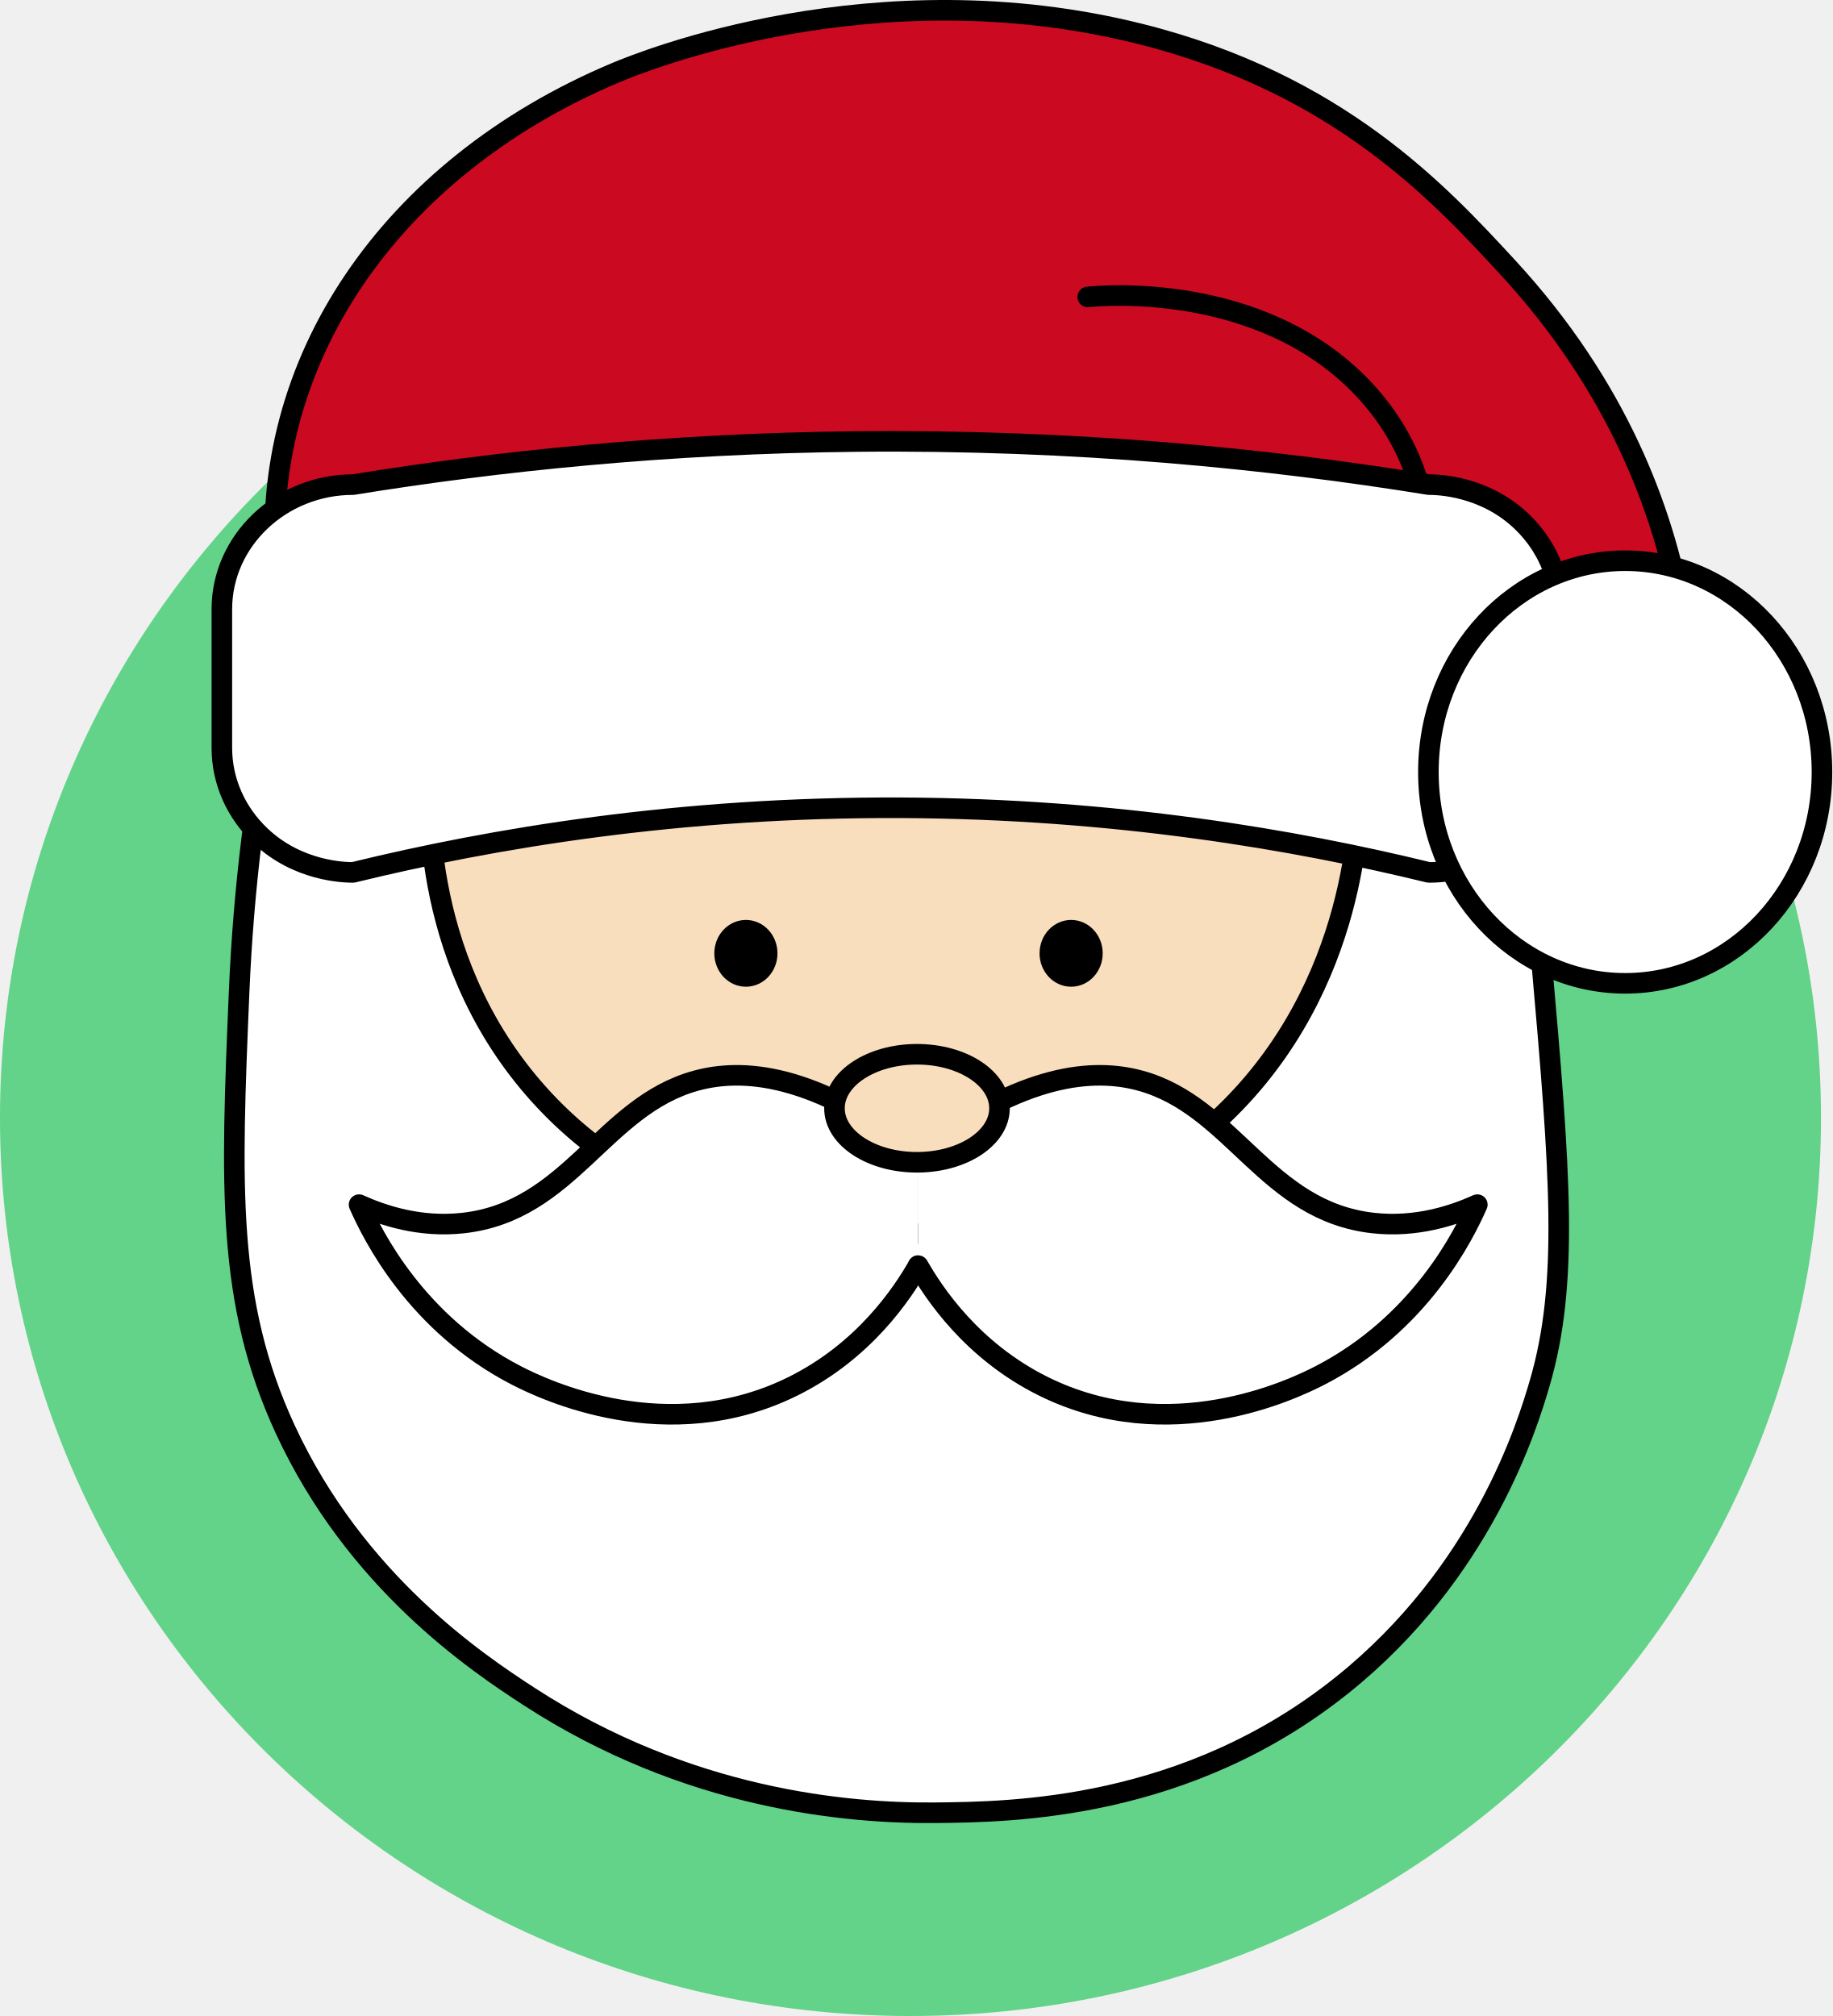
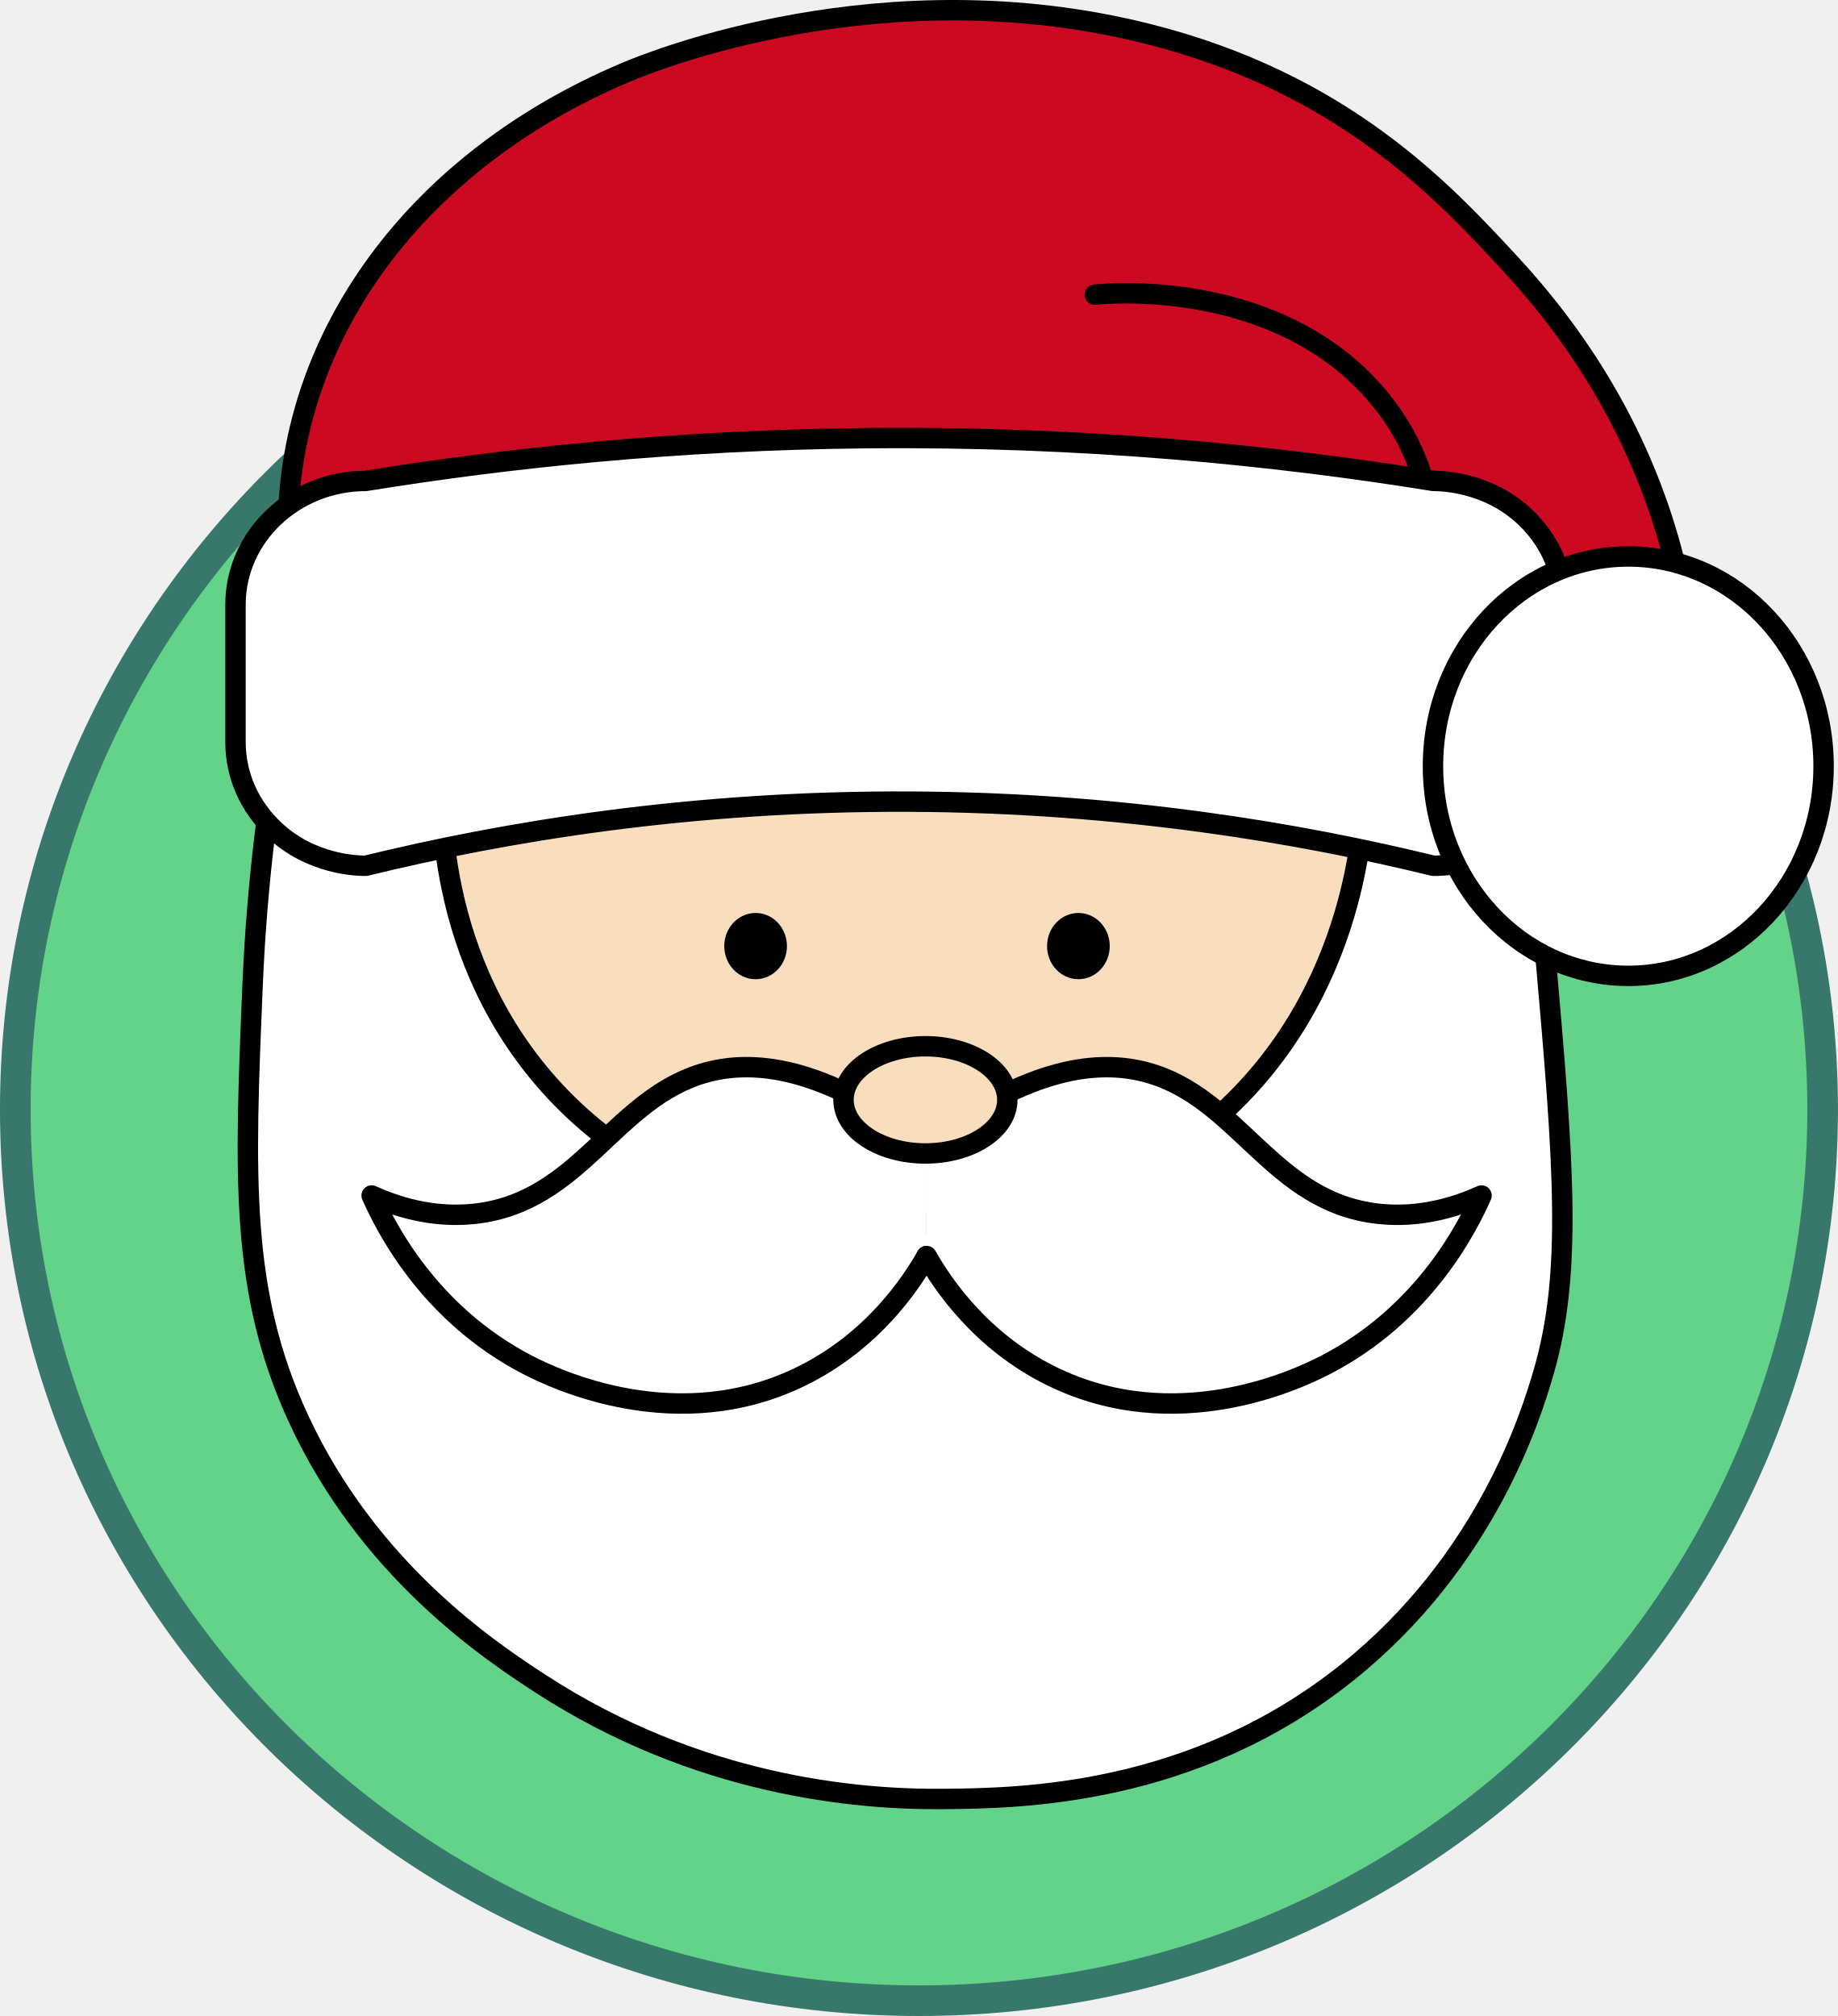
- <svg xmlns="http://www.w3.org/2000/svg" id="Layer_1" data-name="Layer 1" viewBox="0 0 3562.91 3920.35">
+ <svg xmlns="http://www.w3.org/2000/svg" id="Layer_1" data-name="Layer 1" viewBox="0 0 3601.04 3950.35">
  <defs>
    <style>
      .cls-1 {
        fill: #fff;
      }

      .cls-1, .cls-2, .cls-3, .cls-4 {
        stroke: #000;
        stroke-linecap: round;
        stroke-linejoin: round;
        stroke-width: 40px;
      }

      .cls-2 {
        fill: #f9debd;
      }

      .cls-4 {
        fill: #cb0920;
      }

      .cls-5 {
        fill: #62d388;
+         stroke: #37776c;
+         stroke-miterlimit: 10;
+         stroke-width: 60px;
      }
    </style>
  </defs>
-   <ellipse class="cls-5" cx="1770.52" cy="2173.97" rx="1770.52" ry="1746.38" />
+   <ellipse class="cls-5" cx="1800.52" cy="2173.97" rx="1770.52" ry="1746.38" />
  <g>
-     <ellipse class="cls-2" cx="1757.51" cy="1790.51" rx="943.9" ry="809.06" />
-     <path class="cls-4" d="M2775.31,1129.29l494.11,58.03c-34.46-193.5-123.19-435.08-337.94-667.89-132.52-143.66-329.38-357.08-714.3-453.49-516.74-129.42-967.72,53.39-1020.43,75.58-441.18,185.76-696.12,566.54-658.97,974.73l2237.54,13.04c6.93-57.21,14.65-227.38-125.51-374.69-199.52-209.7-514.42-179.4-534.66-177.15" />
-     <path class="cls-1" d="M836.81,1492.24c-4.2,63.3-19.41,389.44,221.38,647.07,252.07,269.7,596.07,262.51,701.18,260.31,99.1-2.07,364.14-7.61,593.31-208.25,280.8-245.85,290.42-594.34,291.1-653.96,97.88-60.23,195.76-120.46,293.63-180.7,18.24,123.55,41.47,299.22,60.17,511.11,36.65,415.38,53.23,627.1-3.42,821.53-24.44,83.89-111.81,369.18-383.98,587.27-303.86,243.47-643.08,246.95-790.55,248.46-172.04,1.76-482.54-25.75-790.55-225.87-102.25-66.43-337.27-223.36-474.33-519.5-115-248.49-105.51-475.04-89.87-848.65,8.9-212.49,34.28-387.2,55.7-506.58,105.41,22.59,210.81,45.17,316.22,67.76Z" />
-     <path class="cls-1" d="M2935.09,1645.12c-43.3,32.17-97.7,51.39-156.6,51.39-260.76-63.69-609.95-123.62-1023.97-125.69-434.53-2.17-799.58,60.11-1068.07,125.69-17.16-.05-107.24-1.94-180.12-71.17-46.22-43.91-74.92-104.48-74.92-171.1v-269.59c0-133.25,114.76-242.27,255.03-242.27,279.72-45.3,609.57-80.05,979.86-83.79,426.17-4.3,801.74,33.53,1112.17,83.79,17.16.05,107.24,1.94,180.12,71.17,29.23,27.77,51.45,62.2,63.84,100.61" />
-     <ellipse class="cls-3" cx="2082.88" cy="1853.87" rx="41.4" ry="44.93" />
-     <ellipse class="cls-3" cx="1450.44" cy="1853.87" rx="41.4" ry="44.93" />
+     <ellipse class="cls-2" cx="1787.51" cy="1790.51" rx="943.9" ry="809.06" />
+     <path class="cls-4" d="M2805.31,1129.29l494.11,58.03c-34.46-193.5-123.19-435.08-337.94-667.89-132.52-143.66-329.38-357.08-714.3-453.49-516.74-129.42-967.72,53.39-1020.43,75.58-441.18,185.76-696.12,566.54-658.97,974.73l2237.54,13.04c6.93-57.21,14.65-227.38-125.51-374.69-199.52-209.7-514.42-179.4-534.66-177.15" />
+     <path class="cls-1" d="M866.81,1492.24c-4.2,63.3-19.41,389.44,221.38,647.07,252.07,269.7,596.07,262.51,701.18,260.31,99.1-2.07,364.14-7.61,593.31-208.25,280.8-245.85,290.42-594.34,291.1-653.96,97.88-60.23,195.76-120.46,293.63-180.7,18.24,123.55,41.47,299.22,60.17,511.11,36.65,415.38,53.23,627.1-3.42,821.53-24.44,83.89-111.81,369.18-383.98,587.27-303.86,243.47-643.08,246.95-790.55,248.46-172.04,1.76-482.54-25.75-790.55-225.87-102.25-66.43-337.27-223.36-474.33-519.5-115-248.49-105.51-475.04-89.87-848.65,8.9-212.49,34.28-387.2,55.7-506.58,105.41,22.59,210.81,45.17,316.22,67.76Z" />
+     <path class="cls-1" d="M2965.09,1645.12c-43.3,32.17-97.7,51.39-156.6,51.39-260.76-63.69-609.95-123.62-1023.97-125.69-434.53-2.17-799.58,60.11-1068.07,125.69-17.16-.05-107.24-1.94-180.12-71.17-46.22-43.91-74.92-104.48-74.92-171.1v-269.59c0-133.25,114.76-242.27,255.03-242.27,279.72-45.3,609.57-80.05,979.86-83.79,426.17-4.3,801.74,33.53,1112.17,83.79,17.16.05,107.24,1.94,180.12,71.17,29.23,27.77,51.45,62.2,63.84,100.61" />
+     <ellipse class="cls-3" cx="2112.88" cy="1853.87" rx="41.4" ry="44.93" />
+     <ellipse class="cls-3" cx="1480.44" cy="1853.87" rx="41.4" ry="44.93" />
    <g>
      <g>
-         <path class="cls-1" d="M1785.47,2241.52c-204.37-155.89-341.93-164.62-431.9-140.03-180.71,49.39-244.85,253.8-453.11,276.87-83.77,9.28-155.53-14.69-202.26-35.78,26.08,59.23,111.17,231.47,305.74,332.03,53.91,27.86,294.06,142.14,538.1,21.16,139.01-68.91,213.05-181.33,243.43-234.55" />
-         <path class="cls-1" d="M1785.47,2241.52c204.37-155.89,341.93-164.62,431.9-140.03,180.71,49.39,244.85,253.8,453.11,276.87,83.77,9.28,155.53-14.69,202.26-35.78-26.08,59.23-111.17,231.47-305.74,332.03-53.91,27.86-294.06,142.14-538.1,21.16-139.01-68.91-213.05-181.33-243.43-234.55" />
+         <path class="cls-1" d="M1815.47,2241.52c-204.37-155.89-341.93-164.62-431.9-140.03-180.71,49.39-244.85,253.8-453.11,276.87-83.77,9.28-155.53-14.69-202.26-35.78,26.08,59.23,111.17,231.47,305.74,332.03,53.91,27.86,294.06,142.14,538.1,21.16,139.01-68.91,213.05-181.33,243.43-234.55" />
+         <path class="cls-1" d="M1815.47,2241.52c204.37-155.89,341.93-164.62,431.9-140.03,180.71,49.39,244.85,253.8,453.11,276.87,83.77,9.28,155.53-14.69,202.26-35.78-26.08,59.23-111.17,231.47-305.74,332.03-53.91,27.86-294.06,142.14-538.1,21.16-139.01-68.91-213.05-181.33-243.43-234.55" />
      </g>
-       <ellipse class="cls-2" cx="1783.13" cy="2155.17" rx="160.46" ry="105.03" />
+       <ellipse class="cls-2" cx="1813.13" cy="2155.17" rx="160.46" ry="105.03" />
    </g>
  </g>
-   <ellipse class="cls-1" cx="3160.25" cy="1501.29" rx="382.66" ry="410.91" />
+   <ellipse class="cls-1" cx="3190.25" cy="1501.29" rx="382.66" ry="410.91" />
</svg>
